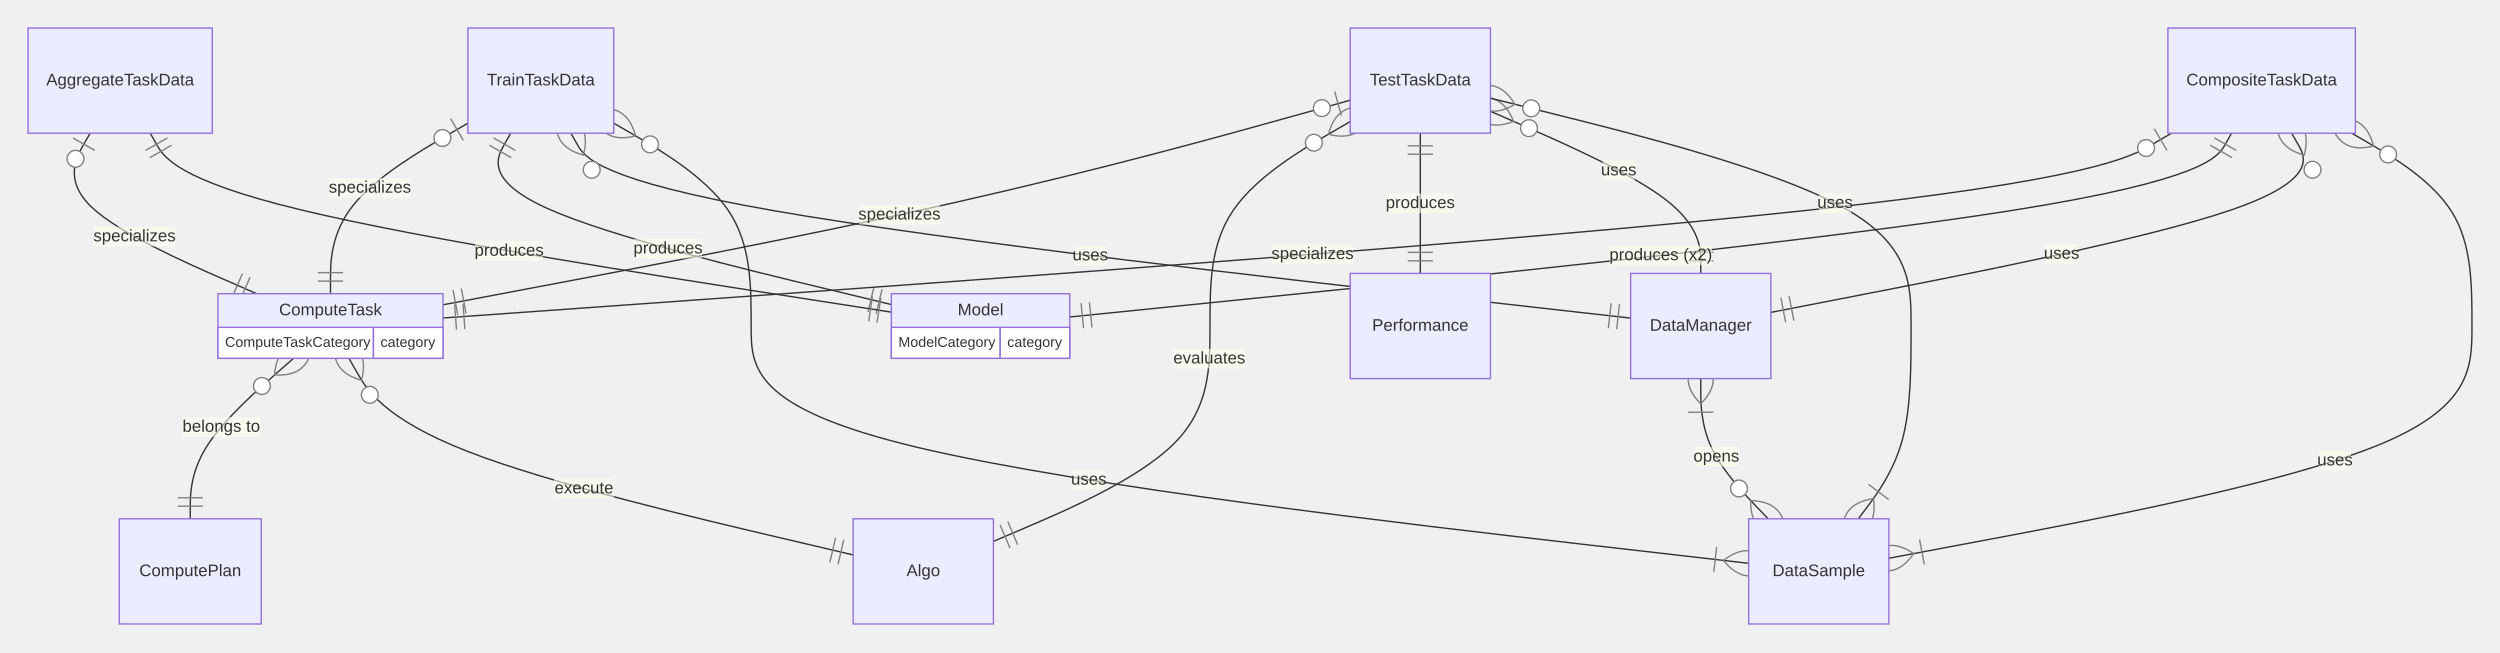
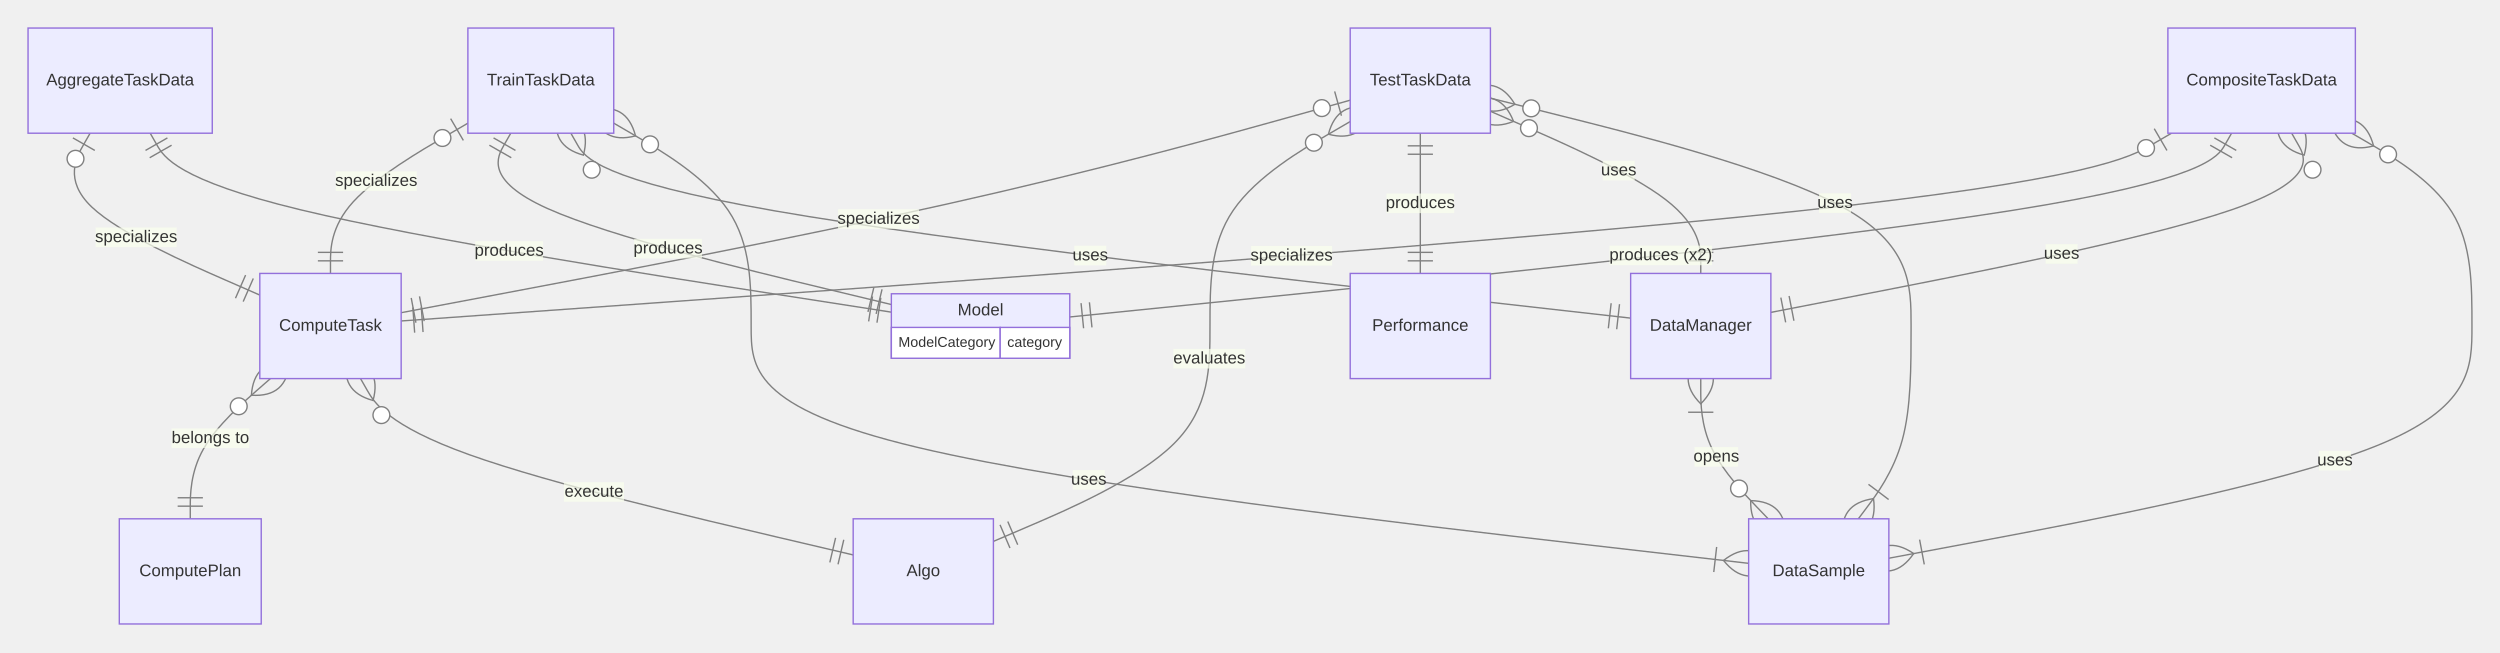
- <svg xmlns="http://www.w3.org/2000/svg" id="mermaid-1663335856541" width="100%" height="465" style="max-width: 1782.93px;" viewBox="0 0 1782.93 465">
-   <style>#mermaid-1663335856541 {font-family:"trebuchet ms",verdana,arial,sans-serif;font-size:16px;fill:#333;}#mermaid-1663335856541 .error-icon{fill:#552222;}#mermaid-1663335856541 .error-text{fill:#552222;stroke:#552222;}#mermaid-1663335856541 .edge-thickness-normal{stroke-width:2px;}#mermaid-1663335856541 .edge-thickness-thick{stroke-width:3.5px;}#mermaid-1663335856541 .edge-pattern-solid{stroke-dasharray:0;}#mermaid-1663335856541 .edge-pattern-dashed{stroke-dasharray:3;}#mermaid-1663335856541 .edge-pattern-dotted{stroke-dasharray:2;}#mermaid-1663335856541 .marker{fill:#333333;stroke:#333333;}#mermaid-1663335856541 .marker.cross{stroke:#333333;}#mermaid-1663335856541 svg{font-family:"trebuchet ms",verdana,arial,sans-serif;font-size:16px;}#mermaid-1663335856541 .entityBox{fill:#ECECFF;stroke:#9370DB;}#mermaid-1663335856541 .attributeBoxOdd{fill:#ffffff;stroke:#9370DB;}#mermaid-1663335856541 .attributeBoxEven{fill:#f2f2f2;stroke:#9370DB;}#mermaid-1663335856541 .relationshipLabelBox{fill:hsl(80, 100%, 96.275%);opacity:0.7;background-color:hsl(80, 100%, 96.275%);}#mermaid-1663335856541 .relationshipLabelBox rect{opacity:0.5;}#mermaid-1663335856541 .relationshipLine{stroke:#333333;}#mermaid-1663335856541 :root{--mermaid-font-family:"trebuchet ms",verdana,arial,sans-serif;}</style>
+ <svg xmlns="http://www.w3.org/2000/svg" aria-roledescription="er" viewBox="0 0 1782.926 465" style="max-width: 1782.926px;" width="100%" id="mermaid-1675242802199">
+   <style>#mermaid-1675242802199{font-family:"trebuchet ms",verdana,arial,sans-serif;font-size:16px;fill:#333;}#mermaid-1675242802199 .error-icon{fill:#552222;}#mermaid-1675242802199 .error-text{fill:#552222;stroke:#552222;}#mermaid-1675242802199 .edge-thickness-normal{stroke-width:2px;}#mermaid-1675242802199 .edge-thickness-thick{stroke-width:3.5px;}#mermaid-1675242802199 .edge-pattern-solid{stroke-dasharray:0;}#mermaid-1675242802199 .edge-pattern-dashed{stroke-dasharray:3;}#mermaid-1675242802199 .edge-pattern-dotted{stroke-dasharray:2;}#mermaid-1675242802199 .marker{fill:#333333;stroke:#333333;}#mermaid-1675242802199 .marker.cross{stroke:#333333;}#mermaid-1675242802199 svg{font-family:"trebuchet ms",verdana,arial,sans-serif;font-size:16px;}#mermaid-1675242802199 .entityBox{fill:#ECECFF;stroke:#9370DB;}#mermaid-1675242802199 .attributeBoxOdd{fill:#ffffff;stroke:#9370DB;}#mermaid-1675242802199 .attributeBoxEven{fill:#f2f2f2;stroke:#9370DB;}#mermaid-1675242802199 .relationshipLabelBox{fill:hsl(80, 100%, 96.275%);opacity:0.7;background-color:hsl(80, 100%, 96.275%);}#mermaid-1675242802199 .relationshipLabelBox rect{opacity:0.5;}#mermaid-1675242802199 .relationshipLine{stroke:#333333;}#mermaid-1675242802199 .entityTitleText{text-anchor:middle;font-size:18px;fill:#333;}#mermaid-1675242802199 :root{--mermaid-font-family:"trebuchet ms",verdana,arial,sans-serif;}</style>
  <g />
  <defs>
-     <marker id="ONLY_ONE_START" refX="0" refY="9" markerWidth="18" markerHeight="18" orient="auto">
-       <path stroke="gray" fill="none" d="M9,0 L9,18 M15,0 L15,18" />
+     <marker orient="auto" markerHeight="18" markerWidth="18" refY="9" refX="0" id="ONLY_ONE_START">
+       <path d="M9,0 L9,18 M15,0 L15,18" fill="none" stroke="gray" />
    </marker>
  </defs>
  <defs>
-     <marker id="ONLY_ONE_END" refX="18" refY="9" markerWidth="18" markerHeight="18" orient="auto">
-       <path stroke="gray" fill="none" d="M3,0 L3,18 M9,0 L9,18" />
+     <marker orient="auto" markerHeight="18" markerWidth="18" refY="9" refX="18" id="ONLY_ONE_END">
+       <path d="M3,0 L3,18 M9,0 L9,18" fill="none" stroke="gray" />
    </marker>
  </defs>
  <defs>
-     <marker id="ZERO_OR_ONE_START" refX="0" refY="9" markerWidth="30" markerHeight="18" orient="auto">
-       <circle stroke="gray" fill="white" cx="21" cy="9" r="6" />
-       <path stroke="gray" fill="none" d="M9,0 L9,18" />
+     <marker orient="auto" markerHeight="18" markerWidth="30" refY="9" refX="0" id="ZERO_OR_ONE_START">
+       <circle r="6" cy="9" cx="21" fill="white" stroke="gray" />
+       <path d="M9,0 L9,18" fill="none" stroke="gray" />
    </marker>
  </defs>
  <defs>
-     <marker id="ZERO_OR_ONE_END" refX="30" refY="9" markerWidth="30" markerHeight="18" orient="auto">
-       <circle stroke="gray" fill="white" cx="9" cy="9" r="6" />
-       <path stroke="gray" fill="none" d="M21,0 L21,18" />
+     <marker orient="auto" markerHeight="18" markerWidth="30" refY="9" refX="30" id="ZERO_OR_ONE_END">
+       <circle r="6" cy="9" cx="9" fill="white" stroke="gray" />
+       <path d="M21,0 L21,18" fill="none" stroke="gray" />
    </marker>
  </defs>
  <defs>
-     <marker id="ONE_OR_MORE_START" refX="18" refY="18" markerWidth="45" markerHeight="36" orient="auto">
-       <path stroke="gray" fill="none" d="M0,18 Q 18,0 36,18 Q 18,36 0,18 M42,9 L42,27" />
+     <marker orient="auto" markerHeight="36" markerWidth="45" refY="18" refX="18" id="ONE_OR_MORE_START">
+       <path d="M0,18 Q 18,0 36,18 Q 18,36 0,18 M42,9 L42,27" fill="none" stroke="gray" />
    </marker>
  </defs>
  <defs>
-     <marker id="ONE_OR_MORE_END" refX="27" refY="18" markerWidth="45" markerHeight="36" orient="auto">
-       <path stroke="gray" fill="none" d="M3,9 L3,27 M9,18 Q27,0 45,18 Q27,36 9,18" />
+     <marker orient="auto" markerHeight="36" markerWidth="45" refY="18" refX="27" id="ONE_OR_MORE_END">
+       <path d="M3,9 L3,27 M9,18 Q27,0 45,18 Q27,36 9,18" fill="none" stroke="gray" />
    </marker>
  </defs>
  <defs>
-     <marker id="ZERO_OR_MORE_START" refX="18" refY="18" markerWidth="57" markerHeight="36" orient="auto">
-       <circle stroke="gray" fill="white" cx="48" cy="18" r="6" />
-       <path stroke="gray" fill="none" d="M0,18 Q18,0 36,18 Q18,36 0,18" />
+     <marker orient="auto" markerHeight="36" markerWidth="57" refY="18" refX="18" id="ZERO_OR_MORE_START">
+       <circle r="6" cy="18" cx="48" fill="white" stroke="gray" />
+       <path d="M0,18 Q18,0 36,18 Q18,36 0,18" fill="none" stroke="gray" />
    </marker>
  </defs>
  <defs>
-     <marker id="ZERO_OR_MORE_END" refX="39" refY="18" markerWidth="57" markerHeight="36" orient="auto">
-       <circle stroke="gray" fill="white" cx="9" cy="18" r="6" />
-       <path stroke="gray" fill="none" d="M21,18 Q39,0 57,18 Q39,36 21,18" />
+     <marker orient="auto" markerHeight="36" markerWidth="57" refY="18" refX="39" id="ZERO_OR_MORE_END">
+       <circle r="6" cy="18" cx="9" fill="white" stroke="gray" />
+       <path d="M21,18 Q39,0 57,18 Q39,36 21,18" fill="none" stroke="gray" />
    </marker>
  </defs>
-   <path class="er relationshipLine" d="M1212.93,270L1212.93,278.333C1212.93,286.667,1212.93,303.333,1220.945,320C1228.959,336.667,1244.989,353.333,1253.004,361.667L1261.019,370" stroke="gray" fill="none" marker-end="url(#ZERO_OR_MORE_END)" marker-start="url(#ONE_OR_MORE_START)" />
-   <path class="er relationshipLine" d="M209.357,255.546L197.08,266.288C184.803,277.031,160.249,298.515,147.972,317.591C135.695,336.667,135.695,353.333,135.695,361.667L135.695,370" stroke="gray" fill="none" marker-end="url(#ONLY_ONE_END)" marker-start="url(#ZERO_OR_MORE_START)" />
-   <path class="er relationshipLine" d="M248.864,255.546L255.003,266.288C261.141,277.031,273.418,298.515,333.352,321.885C393.286,345.255,500.878,370.509,554.673,383.136L608.469,395.764" stroke="gray" fill="none" marker-end="url(#ONLY_ONE_END)" marker-start="url(#ZERO_OR_MORE_START)" />
-   <path class="er relationshipLine" d="M333.688,87.838L317.355,97.365C301.023,106.892,268.359,125.946,252.027,146.215C235.695,166.485,235.695,187.969,235.695,198.712L235.695,209.454" stroke="gray" fill="none" marker-end="url(#ONLY_ONE_END)" marker-start="url(#ZERO_OR_ONE_START)" />
-   <path class="er relationshipLine" d="M364.267,95L359.505,103.333C354.743,111.667,345.219,128.333,390.457,148.699C435.695,169.064,535.695,193.128,585.695,205.159L635.695,217.191" stroke="gray" fill="none" marker-end="url(#ONLY_ONE_END)" marker-start="url(#ONLY_ONE_START)" />
-   <path class="er relationshipLine" d="M407.124,95L411.886,103.333C416.648,111.667,426.172,128.333,552.139,150.312C678.107,172.29,920.518,199.581,1041.724,213.226L1162.93,226.871" stroke="gray" fill="none" marker-end="url(#ONLY_ONE_END)" marker-start="url(#ZERO_OR_MORE_START)" />
-   <path class="er relationshipLine" d="M437.703,87.838L454.035,97.365C470.367,106.892,503.031,125.946,519.363,150.056C535.695,174.167,535.695,203.333,535.695,232.5C535.695,261.667,535.695,290.833,654.26,319.042C772.826,347.251,1009.956,374.503,1128.521,388.128L1247.086,401.754" stroke="gray" fill="none" marker-end="url(#ONE_OR_MORE_END)" marker-start="url(#ZERO_OR_MORE_START)" />
-   <path class="er relationshipLine" d="M962.93,71.45L918.993,83.708C875.057,95.967,787.185,120.483,679.352,144.801C571.518,169.119,443.724,193.238,379.827,205.298L315.93,217.357" stroke="gray" fill="none" marker-end="url(#ONLY_ONE_END)" marker-start="url(#ZERO_OR_ONE_START)" />
-   <path class="er relationshipLine" d="M962.93,86.667L946.263,96.389C929.596,106.111,896.263,125.556,879.596,149.861C862.93,174.167,862.93,203.333,862.93,232.5C862.93,261.667,862.93,290.833,837.186,316.434C811.443,342.034,759.956,364.068,734.212,375.085L708.469,386.102" stroke="gray" fill="none" marker-end="url(#ONLY_ONE_END)" marker-start="url(#ZERO_OR_MORE_START)" />
-   <path class="er relationshipLine" d="M1012.93,95L1012.93,103.333C1012.93,111.667,1012.93,128.333,1012.93,145C1012.93,161.667,1012.93,178.333,1012.93,186.667L1012.93,195" stroke="gray" fill="none" marker-end="url(#ONLY_ONE_END)" marker-start="url(#ONLY_ONE_START)" />
-   <path class="er relationshipLine" d="M1062.93,79.375L1087.93,90.312C1112.93,101.25,1162.93,123.125,1187.93,142.396C1212.93,161.667,1212.93,178.333,1212.93,186.667L1212.93,195" stroke="gray" fill="none" marker-end="url(#ONLY_ONE_END)" marker-start="url(#ZERO_OR_MORE_START)" />
-   <path class="er relationshipLine" d="M1062.93,70L1112.93,82.5C1162.93,95,1262.93,120,1312.93,147.083C1362.93,174.167,1362.93,203.333,1362.93,232.5C1362.93,261.667,1362.93,290.833,1356.659,313.75C1350.388,336.667,1337.846,353.333,1331.576,361.667L1325.305,370" stroke="gray" fill="none" marker-end="url(#ONE_OR_MORE_END)" marker-start="url(#ZERO_OR_MORE_START)" />
-   <path class="er relationshipLine" d="M64.267,95L59.505,103.333C54.743,111.667,45.219,128.333,65.011,147.409C84.803,166.485,133.911,187.969,158.465,198.712L183.019,209.454" stroke="gray" fill="none" marker-end="url(#ONLY_ONE_END)" marker-start="url(#ZERO_OR_ONE_START)" />
-   <path class="er relationshipLine" d="M107.124,95L111.886,103.333C116.648,111.667,126.172,128.333,214.267,149.604C302.362,170.875,469.029,196.749,552.362,209.686L635.695,222.624" stroke="gray" fill="none" marker-end="url(#ONLY_ONE_END)" marker-start="url(#ONLY_ONE_START)" />
-   <path class="er relationshipLine" d="M1548.644,95L1534.358,103.333C1520.073,111.667,1491.501,128.333,1286.049,150.297C1080.596,172.26,698.263,199.52,507.096,213.15L315.93,226.779" stroke="gray" fill="none" marker-end="url(#ONLY_ONE_END)" marker-start="url(#ZERO_OR_ONE_START)" />
-   <path class="er relationshipLine" d="M1591.501,95L1586.739,103.333C1581.977,111.667,1572.453,128.333,1434.358,150.176C1296.263,172.018,1029.596,199.036,896.263,212.545L762.93,226.054" stroke="gray" fill="none" marker-end="url(#ONLY_ONE_END)" marker-start="url(#ONLY_ONE_START)" />
-   <path class="er relationshipLine" d="M1634.358,95L1639.12,103.333C1643.882,111.667,1653.406,128.333,1591.501,149.63C1529.596,170.926,1396.263,196.852,1329.596,209.815L1262.93,222.778" stroke="gray" fill="none" marker-end="url(#ONLY_ONE_END)" marker-start="url(#ZERO_OR_MORE_START)" />
-   <path class="er relationshipLine" d="M1677.215,95L1691.501,103.333C1705.787,111.667,1734.358,128.333,1748.644,151.25C1762.93,174.167,1762.93,203.333,1762.93,232.5C1762.93,261.667,1762.93,290.833,1693.622,318.435C1624.315,346.036,1485.701,372.072,1416.393,385.09L1347.086,398.108" stroke="gray" fill="none" marker-end="url(#ONE_OR_MORE_END)" marker-start="url(#ZERO_OR_MORE_START)" />
-   <g id="DataManager" transform="translate(1162.93,195 )">
-     <rect class="er entityBox" fill="honeydew" fill-opacity="100%" stroke="gray" x="0" y="0" width="100" height="75" />
-     <text class="er entityLabel" id="entity-DataManager" x="0" y="0" dominant-baseline="middle" text-anchor="middle" style="font-family: &quot;trebuchet ms&quot;, verdana, arial, sans-serif;; font-size: 12px" transform="translate(50,37.5)">DataManager</text>
+   <path style="stroke: gray; fill: none;" marker-start="url(#ONE_OR_MORE_START)" marker-end="url(#ZERO_OR_MORE_END)" d="M1212.926,270L1212.926,278.333C1212.926,286.667,1212.926,303.333,1220.94,320C1228.955,336.667,1244.985,353.333,1252.999,361.667L1261.014,370" class="er relationshipLine" />
+   <path style="stroke: gray; fill: none;" marker-start="url(#ZERO_OR_MORE_START)" marker-end="url(#ONLY_ONE_END)" d="M192.834,270L183.31,278.333C173.787,286.667,154.739,303.333,145.215,320C135.691,336.667,135.691,353.333,135.691,361.667L135.691,370" class="er relationshipLine" />
+   <path style="stroke: gray; fill: none;" marker-start="url(#ZERO_OR_MORE_START)" marker-end="url(#ONLY_ONE_END)" d="M257.12,270L261.882,278.333C266.644,286.667,276.168,303.333,334.725,324.294C393.282,345.255,500.872,370.509,554.668,383.136L608.463,395.764" class="er relationshipLine" />
+   <path style="stroke: gray; fill: none;" marker-start="url(#ZERO_OR_ONE_START)" marker-end="url(#ONLY_ONE_END)" d="M333.684,87.838L317.352,97.365C301.02,106.892,268.355,125.946,252.023,143.806C235.691,161.667,235.691,178.333,235.691,186.667L235.691,195" class="er relationshipLine" />
+   <path style="stroke: gray; fill: none;" marker-start="url(#ONLY_ONE_START)" marker-end="url(#ONLY_ONE_END)" d="M364.263,95L359.501,103.333C354.739,111.667,345.215,128.333,390.453,148.699C435.691,169.064,535.691,193.128,585.691,205.159L635.691,217.191" class="er relationshipLine" />
+   <path style="stroke: gray; fill: none;" marker-start="url(#ZERO_OR_MORE_START)" marker-end="url(#ONLY_ONE_END)" d="M407.12,95L411.882,103.333C416.644,111.667,426.168,128.333,552.135,150.312C678.103,172.29,920.514,199.581,1041.72,213.226L1162.926,226.871" class="er relationshipLine" />
+   <path style="stroke: gray; fill: none;" marker-start="url(#ZERO_OR_MORE_START)" marker-end="url(#ONE_OR_MORE_END)" d="M437.699,87.838L454.031,97.365C470.363,106.892,503.027,125.946,519.359,150.056C535.691,174.167,535.691,203.333,535.691,232.5C535.691,261.667,535.691,290.833,654.256,319.042C772.821,347.251,1009.951,374.503,1128.515,388.128L1247.08,401.754" class="er relationshipLine" />
+   <path style="stroke: gray; fill: none;" marker-start="url(#ZERO_OR_ONE_START)" marker-end="url(#ONLY_ONE_END)" d="M962.926,71.45L918.99,83.708C875.053,95.967,787.181,120.483,674.376,145.739C561.572,170.996,423.835,196.991,354.966,209.989L286.098,222.987" class="er relationshipLine" />
+   <path style="stroke: gray; fill: none;" marker-start="url(#ZERO_OR_MORE_START)" marker-end="url(#ONLY_ONE_END)" d="M962.926,86.667L946.259,96.389C929.592,106.111,896.259,125.556,879.592,149.861C862.926,174.167,862.926,203.333,862.926,232.5C862.926,261.667,862.926,290.833,837.182,316.434C811.438,342.034,759.951,364.068,734.207,375.085L708.463,386.102" class="er relationshipLine" />
+   <path style="stroke: gray; fill: none;" marker-start="url(#ONLY_ONE_START)" marker-end="url(#ONLY_ONE_END)" d="M1012.926,95L1012.926,103.333C1012.926,111.667,1012.926,128.333,1012.926,145C1012.926,161.667,1012.926,178.333,1012.926,186.667L1012.926,195" class="er relationshipLine" />
+   <path style="stroke: gray; fill: none;" marker-start="url(#ZERO_OR_MORE_START)" marker-end="url(#ONLY_ONE_END)" d="M1062.926,79.375L1087.926,90.312C1112.926,101.25,1162.926,123.125,1187.926,142.396C1212.926,161.667,1212.926,178.333,1212.926,186.667L1212.926,195" class="er relationshipLine" />
+   <path style="stroke: gray; fill: none;" marker-start="url(#ZERO_OR_MORE_START)" marker-end="url(#ONE_OR_MORE_END)" d="M1062.926,70L1112.926,82.5C1162.926,95,1262.926,120,1312.926,147.083C1362.926,174.167,1362.926,203.333,1362.926,232.5C1362.926,261.667,1362.926,290.833,1356.655,313.75C1350.384,336.667,1337.842,353.333,1331.571,361.667L1325.3,370" class="er relationshipLine" />
+   <path style="stroke: gray; fill: none;" marker-start="url(#ZERO_OR_ONE_START)" marker-end="url(#ONLY_ONE_END)" d="M64.263,95L59.501,103.333C54.739,111.667,45.215,128.333,65.386,147.575C85.556,166.816,135.421,188.632,160.353,199.539L185.285,210.447" class="er relationshipLine" />
+   <path style="stroke: gray; fill: none;" marker-start="url(#ONLY_ONE_START)" marker-end="url(#ONLY_ONE_END)" d="M107.12,95L111.882,103.333C116.644,111.667,126.168,128.333,214.263,149.604C302.358,170.875,469.025,196.749,552.358,209.686L635.691,222.624" class="er relationshipLine" />
+   <path style="stroke: gray; fill: none;" marker-start="url(#ZERO_OR_ONE_START)" marker-end="url(#ONLY_ONE_END)" d="M1548.64,95L1534.354,103.333C1520.069,111.667,1491.497,128.333,1281.073,150.651C1070.65,172.969,678.374,200.937,482.236,214.922L286.098,228.906" class="er relationshipLine" />
+   <path style="stroke: gray; fill: none;" marker-start="url(#ONLY_ONE_START)" marker-end="url(#ONLY_ONE_END)" d="M1591.497,95L1586.735,103.333C1581.973,111.667,1572.45,128.333,1434.354,150.176C1296.259,172.018,1029.592,199.036,896.259,212.545L762.926,226.054" class="er relationshipLine" />
+   <path style="stroke: gray; fill: none;" marker-start="url(#ZERO_OR_MORE_START)" marker-end="url(#ONLY_ONE_END)" d="M1634.354,95L1639.116,103.333C1643.878,111.667,1653.402,128.333,1591.497,149.63C1529.592,170.926,1396.259,196.852,1329.592,209.815L1262.926,222.778" class="er relationshipLine" />
+   <path style="stroke: gray; fill: none;" marker-start="url(#ZERO_OR_MORE_START)" marker-end="url(#ONE_OR_MORE_END)" d="M1677.211,95L1691.497,103.333C1705.783,111.667,1734.354,128.333,1748.64,151.25C1762.926,174.167,1762.926,203.333,1762.926,232.5C1762.926,261.667,1762.926,290.833,1693.618,318.435C1624.311,346.036,1485.695,372.072,1416.388,385.09L1347.08,398.108" class="er relationshipLine" />
+   <g transform="translate(1162.926,195 )" id="entity-DataManager-f0555d84-77c9-493f-9ca0-a4247f961ac0">
+     <rect height="75" width="100" y="0" x="0" class="er entityBox" />
+     <text style="dominant-baseline: middle; text-anchor: middle; font-size: 12px;" transform="translate(50,37.5)" y="0" x="0" id="text-entity-DataManager-f0555d84-77c9-493f-9ca0-a4247f961ac0" class="er entityLabel">DataManager</text>
  </g>
-   <g id="DataSample" transform="translate(1247.086,370 )">
-     <rect class="er entityBox" fill="honeydew" fill-opacity="100%" stroke="gray" x="0" y="0" width="100" height="75" />
-     <text class="er entityLabel" id="entity-DataSample" x="0" y="0" dominant-baseline="middle" text-anchor="middle" style="font-family: &quot;trebuchet ms&quot;, verdana, arial, sans-serif;; font-size: 12px" transform="translate(50,37.5)">DataSample</text>
+   <g transform="translate(1247.08,370 )" id="entity-DataSample-0d1f0f2e-d064-4995-8731-9321e83abb8e">
+     <rect height="75" width="100" y="0" x="0" class="er entityBox" />
+     <text style="dominant-baseline: middle; text-anchor: middle; font-size: 12px;" transform="translate(50,37.5)" y="0" x="0" id="text-entity-DataSample-0d1f0f2e-d064-4995-8731-9321e83abb8e" class="er entityLabel">DataSample</text>
  </g>
-   <g id="ComputeTask" transform="translate(155.4609,209.4541 )">
-     <rect class="er entityBox" fill="honeydew" fill-opacity="100%" stroke="gray" x="0" y="0" width="160.469" height="46.092" />
-     <text class="er entityLabel" id="entity-ComputeTask" x="0" y="0" dominant-baseline="middle" text-anchor="middle" style="font-family: &quot;trebuchet ms&quot;, verdana, arial, sans-serif;; font-size: 12px" transform="translate(80.23438,12)">ComputeTask</text>
-     <rect class="er attributeBoxOdd" fill="honeydew" fill-opacity="100%" stroke="gray" x="0" y="24" width="110.859" height="22.092" />
-     <text class="er entityLabel" id="entity-ComputeTask-attr-1-type" x="0" y="0" dominant-baseline="middle" text-anchor="left" style="font-family: &quot;trebuchet ms&quot;, verdana, arial, sans-serif;; font-size: 10.2px" transform="translate(5,35.0459)">ComputeTaskCategory</text>
-     <rect class="er attributeBoxOdd" fill="honeydew" fill-opacity="100%" stroke="gray" x="110.859" y="24" width="49.609" height="22.092" />
-     <text class="er entityLabel" id="entity-ComputeTask-attr-1-name" x="0" y="0" dominant-baseline="middle" text-anchor="left" style="font-family: &quot;trebuchet ms&quot;, verdana, arial, sans-serif;; font-size: 10.2px" transform="translate(115.8594,35.0459)">category</text>
+   <g transform="translate(185.2852,195 )" id="entity-ComputeTask-1282f02f-1843-4121-9ed7-d925278ecbb6">
+     <rect height="75" width="100.812" y="0" x="0" class="er entityBox" />
+     <text style="dominant-baseline: middle; text-anchor: middle; font-size: 12px;" transform="translate(50.40625,37.5)" y="0" x="0" id="text-entity-ComputeTask-1282f02f-1843-4121-9ed7-d925278ecbb6" class="er entityLabel">ComputeTask</text>
  </g>
-   <g id="ComputePlan" transform="translate(85.08594,370 )">
-     <rect class="er entityBox" fill="honeydew" fill-opacity="100%" stroke="gray" x="0" y="0" width="101.219" height="75" />
-     <text class="er entityLabel" id="entity-ComputePlan" x="0" y="0" dominant-baseline="middle" text-anchor="middle" style="font-family: &quot;trebuchet ms&quot;, verdana, arial, sans-serif;; font-size: 12px" transform="translate(50.60938,37.5)">ComputePlan</text>
+   <g transform="translate(85.08203,370 )" id="entity-ComputePlan-c06da76b-e4c9-4048-be7c-61b90ed32169">
+     <rect height="75" width="101.219" y="0" x="0" class="er entityBox" />
+     <text style="dominant-baseline: middle; text-anchor: middle; font-size: 12px;" transform="translate(50.60938,37.5)" y="0" x="0" id="text-entity-ComputePlan-c06da76b-e4c9-4048-be7c-61b90ed32169" class="er entityLabel">ComputePlan</text>
  </g>
-   <g id="Algo" transform="translate(608.4688,370 )">
-     <rect class="er entityBox" fill="honeydew" fill-opacity="100%" stroke="gray" x="0" y="0" width="100" height="75" />
-     <text class="er entityLabel" id="entity-Algo" x="0" y="0" dominant-baseline="middle" text-anchor="middle" style="font-family: &quot;trebuchet ms&quot;, verdana, arial, sans-serif;; font-size: 12px" transform="translate(50,37.5)">Algo</text>
+   <g transform="translate(608.4629,370 )" id="entity-Algo-14b42e74-11de-4797-95ff-8934b51b8946">
+     <rect height="75" width="100" y="0" x="0" class="er entityBox" />
+     <text style="dominant-baseline: middle; text-anchor: middle; font-size: 12px;" transform="translate(50,37.5)" y="0" x="0" id="text-entity-Algo-14b42e74-11de-4797-95ff-8934b51b8946" class="er entityLabel">Algo</text>
  </g>
-   <g id="TrainTaskData" transform="translate(333.6875,20 )">
-     <rect class="er entityBox" fill="honeydew" fill-opacity="100%" stroke="gray" x="0" y="0" width="104.016" height="75" />
-     <text class="er entityLabel" id="entity-TrainTaskData" x="0" y="0" dominant-baseline="middle" text-anchor="middle" style="font-family: &quot;trebuchet ms&quot;, verdana, arial, sans-serif;; font-size: 12px" transform="translate(52.00781,37.5)">TrainTaskData</text>
+   <g transform="translate(333.6836,20 )" id="entity-TrainTaskData-6201cb3d-de3d-4807-83b2-99dd786861d2">
+     <rect height="75" width="104.016" y="0" x="0" class="er entityBox" />
+     <text style="dominant-baseline: middle; text-anchor: middle; font-size: 12px;" transform="translate(52.00781,37.5)" y="0" x="0" id="text-entity-TrainTaskData-6201cb3d-de3d-4807-83b2-99dd786861d2" class="er entityLabel">TrainTaskData</text>
  </g>
-   <g id="Model" transform="translate(635.6953,209.4541 )">
-     <rect class="er entityBox" fill="honeydew" fill-opacity="100%" stroke="gray" x="0" y="0" width="127.234" height="46.092" />
-     <text class="er entityLabel" id="entity-Model" x="0" y="0" dominant-baseline="middle" text-anchor="middle" style="font-family: &quot;trebuchet ms&quot;, verdana, arial, sans-serif;; font-size: 12px" transform="translate(63.61719,12)">Model</text>
-     <rect class="er attributeBoxOdd" fill="honeydew" fill-opacity="100%" stroke="gray" x="0" y="24" width="77.625" height="22.092" />
-     <text class="er entityLabel" id="entity-Model-attr-1-type" x="0" y="0" dominant-baseline="middle" text-anchor="left" style="font-family: &quot;trebuchet ms&quot;, verdana, arial, sans-serif;; font-size: 10.2px" transform="translate(5,35.0459)">ModelCategory</text>
-     <rect class="er attributeBoxOdd" fill="honeydew" fill-opacity="100%" stroke="gray" x="77.625" y="24" width="49.609" height="22.092" />
-     <text class="er entityLabel" id="entity-Model-attr-1-name" x="0" y="0" dominant-baseline="middle" text-anchor="left" style="font-family: &quot;trebuchet ms&quot;, verdana, arial, sans-serif;; font-size: 10.2px" transform="translate(82.625,35.0459)">category</text>
+   <g transform="translate(635.6914,209.5 )" id="entity-Model-9d074fe6-ebf8-4326-8f4e-f42fb1dcfec7">
+     <rect height="46" width="127.234" y="0" x="0" class="er entityBox" />
+     <text style="dominant-baseline: middle; text-anchor: middle; font-size: 12px;" transform="translate(63.61719,12)" y="0" x="0" id="text-entity-Model-9d074fe6-ebf8-4326-8f4e-f42fb1dcfec7" class="er entityLabel">Model</text>
+     <rect height="22" width="77.625" y="24" x="0" class="er attributeBoxOdd" />
+     <text style="dominant-baseline: middle; font-size: 10.2px;" transform="translate(5,35)" y="0" x="0" id="text-entity-Model-9d074fe6-ebf8-4326-8f4e-f42fb1dcfec7-attr-1-type" class="er entityLabel">ModelCategory</text>
+     <rect height="22" width="49.609" y="24" x="77.625" class="er attributeBoxOdd" />
+     <text style="dominant-baseline: middle; font-size: 10.2px;" transform="translate(82.625,35)" y="0" x="0" id="text-entity-Model-9d074fe6-ebf8-4326-8f4e-f42fb1dcfec7-attr-1-name" class="er entityLabel">category</text>
  </g>
-   <g id="TestTaskData" transform="translate(962.9297,20 )">
-     <rect class="er entityBox" fill="honeydew" fill-opacity="100%" stroke="gray" x="0" y="0" width="100" height="75" />
-     <text class="er entityLabel" id="entity-TestTaskData" x="0" y="0" dominant-baseline="middle" text-anchor="middle" style="font-family: &quot;trebuchet ms&quot;, verdana, arial, sans-serif;; font-size: 12px" transform="translate(50,37.5)">TestTaskData</text>
+   <g transform="translate(962.9258,20 )" id="entity-TestTaskData-e1ea3365-6ab8-4f09-b9db-0f8412f05c47">
+     <rect height="75" width="100" y="0" x="0" class="er entityBox" />
+     <text style="dominant-baseline: middle; text-anchor: middle; font-size: 12px;" transform="translate(50,37.5)" y="0" x="0" id="text-entity-TestTaskData-e1ea3365-6ab8-4f09-b9db-0f8412f05c47" class="er entityLabel">TestTaskData</text>
  </g>
-   <g id="Performance" transform="translate(962.9297,195 )">
-     <rect class="er entityBox" fill="honeydew" fill-opacity="100%" stroke="gray" x="0" y="0" width="100" height="75" />
-     <text class="er entityLabel" id="entity-Performance" x="0" y="0" dominant-baseline="middle" text-anchor="middle" style="font-family: &quot;trebuchet ms&quot;, verdana, arial, sans-serif;; font-size: 12px" transform="translate(50,37.5)">Performance</text>
+   <g transform="translate(962.9258,195 )" id="entity-Performance-5e5ced7d-2763-48b5-a795-18e635176d3c">
+     <rect height="75" width="100" y="0" x="0" class="er entityBox" />
+     <text style="dominant-baseline: middle; text-anchor: middle; font-size: 12px;" transform="translate(50,37.5)" y="0" x="0" id="text-entity-Performance-5e5ced7d-2763-48b5-a795-18e635176d3c" class="er entityLabel">Performance</text>
  </g>
-   <g id="AggregateTaskData" transform="translate(20,20 )">
-     <rect class="er entityBox" fill="honeydew" fill-opacity="100%" stroke="gray" x="0" y="0" width="131.391" height="75" />
-     <text class="er entityLabel" id="entity-AggregateTaskData" x="0" y="0" dominant-baseline="middle" text-anchor="middle" style="font-family: &quot;trebuchet ms&quot;, verdana, arial, sans-serif;; font-size: 12px" transform="translate(65.69531,37.5)">AggregateTaskData</text>
+   <g transform="translate(20,20 )" id="entity-AggregateTaskData-18672dae-43fc-4f9d-be4d-9bbfbeff892a">
+     <rect height="75" width="131.383" y="0" x="0" class="er entityBox" />
+     <text style="dominant-baseline: middle; text-anchor: middle; font-size: 12px;" transform="translate(65.69141,37.5)" y="0" x="0" id="text-entity-AggregateTaskData-18672dae-43fc-4f9d-be4d-9bbfbeff892a" class="er entityLabel">AggregateTaskData</text>
  </g>
-   <g id="CompositeTaskData" transform="translate(1546.078,20 )">
-     <rect class="er entityBox" fill="honeydew" fill-opacity="100%" stroke="gray" x="0" y="0" width="133.703" height="75" />
-     <text class="er entityLabel" id="entity-CompositeTaskData" x="0" y="0" dominant-baseline="middle" text-anchor="middle" style="font-family: &quot;trebuchet ms&quot;, verdana, arial, sans-serif;; font-size: 12px" transform="translate(66.85156,37.5)">CompositeTaskData</text>
+   <g transform="translate(1546.074,20 )" id="entity-CompositeTaskData-e9e51187-cf4e-455d-a94f-6a46c8b13813">
+     <rect height="75" width="133.703" y="0" x="0" class="er entityBox" />
+     <text style="dominant-baseline: middle; text-anchor: middle; font-size: 12px;" transform="translate(66.85156,37.5)" y="0" x="0" id="text-entity-CompositeTaskData-e9e51187-cf4e-455d-a94f-6a46c8b13813" class="er entityLabel">CompositeTaskData</text>
  </g>
-   <rect class="er relationshipLabelBox" x="1208.504" y="318.819" width="31.094" height="14" fill="white" fill-opacity="85%" />
-   <text class="er relationshipLabel" id="rel1" x="1224.051" y="325.819" text-anchor="middle" dominant-baseline="middle" style="font-family: &quot;trebuchet ms&quot;, verdana, arial, sans-serif;; font-size: 12px">opens</text>
-   <rect class="er relationshipLabelBox" x="130.085" y="297.529" width="55.469" height="14" fill="white" fill-opacity="85%" />
-   <text class="er relationshipLabel" id="rel2" x="157.819" y="304.529" text-anchor="middle" dominant-baseline="middle" style="font-family: &quot;trebuchet ms&quot;, verdana, arial, sans-serif;; font-size: 12px">belongs to</text>
-   <rect class="er relationshipLabelBox" x="395.04" y="341.473" width="42.906" height="14" fill="white" fill-opacity="85%" />
-   <text class="er relationshipLabel" id="rel3" x="416.493" y="348.473" text-anchor="middle" dominant-baseline="middle" style="font-family: &quot;trebuchet ms&quot;, verdana, arial, sans-serif;; font-size: 12px">execute</text>
-   <rect class="er relationshipLabelBox" x="234.893" y="127.013" width="57.828" height="14" fill="white" fill-opacity="85%" />
-   <text class="er relationshipLabel" id="rel4" x="263.807" y="134.013" text-anchor="middle" dominant-baseline="middle" style="font-family: &quot;trebuchet ms&quot;, verdana, arial, sans-serif;; font-size: 12px">specializes</text>
-   <rect class="er relationshipLabelBox" x="452.245" y="170.335" width="48.375" height="14" fill="white" fill-opacity="85%" />
-   <text class="er relationshipLabel" id="rel5" x="476.433" y="177.335" text-anchor="middle" dominant-baseline="middle" style="font-family: &quot;trebuchet ms&quot;, verdana, arial, sans-serif;; font-size: 12px">produces</text>
-   <rect class="er relationshipLabelBox" x="766.147" y="175.267" width="22.828" height="14" fill="white" fill-opacity="85%" />
-   <text class="er relationshipLabel" id="rel6" x="777.561" y="182.267" text-anchor="middle" dominant-baseline="middle" style="font-family: &quot;trebuchet ms&quot;, verdana, arial, sans-serif;; font-size: 12px">uses</text>
-   <rect class="er relationshipLabelBox" x="765.059" y="335.224" width="22.828" height="14" fill="white" fill-opacity="85%" />
-   <text class="er relationshipLabel" id="rel7" x="776.473" y="342.224" text-anchor="middle" dominant-baseline="middle" style="font-family: &quot;trebuchet ms&quot;, verdana, arial, sans-serif;; font-size: 12px">uses</text>
-   <rect class="er relationshipLabelBox" x="612.519" y="146.175" width="57.828" height="14" fill="white" fill-opacity="85%" />
-   <text class="er relationshipLabel" id="rel8" x="641.433" y="153.175" text-anchor="middle" dominant-baseline="middle" style="font-family: &quot;trebuchet ms&quot;, verdana, arial, sans-serif;; font-size: 12px">specializes</text>
-   <rect class="er relationshipLabelBox" x="836.79" y="248.804" width="51.297" height="14" fill="white" fill-opacity="85%" />
-   <text class="er relationshipLabel" id="rel9" x="862.439" y="255.804" text-anchor="middle" dominant-baseline="middle" style="font-family: &quot;trebuchet ms&quot;, verdana, arial, sans-serif;; font-size: 12px">evaluates</text>
-   <rect class="er relationshipLabelBox" x="988.742" y="138" width="48.375" height="14" fill="white" fill-opacity="85%" />
-   <text class="er relationshipLabel" id="rel10" x="1012.93" y="145" text-anchor="middle" dominant-baseline="middle" style="font-family: &quot;trebuchet ms&quot;, verdana, arial, sans-serif;; font-size: 12px">produces</text>
-   <rect class="er relationshipLabelBox" x="1142.981" y="114.658" width="22.828" height="14" fill="white" fill-opacity="85%" />
-   <text class="er relationshipLabel" id="rel11" x="1154.395" y="121.658" text-anchor="middle" dominant-baseline="middle" style="font-family: &quot;trebuchet ms&quot;, verdana, arial, sans-serif;; font-size: 12px">uses</text>
-   <rect class="er relationshipLabelBox" x="1297.3" y="137.866" width="22.828" height="14" fill="white" fill-opacity="85%" />
-   <text class="er relationshipLabel" id="rel12" x="1308.714" y="144.866" text-anchor="middle" dominant-baseline="middle" style="font-family: &quot;trebuchet ms&quot;, verdana, arial, sans-serif;; font-size: 12px">uses</text>
-   <rect class="er relationshipLabelBox" x="67.014" y="161.702" width="57.828" height="14" fill="white" fill-opacity="85%" />
-   <text class="er relationshipLabel" id="rel13" x="95.928" y="168.702" text-anchor="middle" dominant-baseline="middle" style="font-family: &quot;trebuchet ms&quot;, verdana, arial, sans-serif;; font-size: 12px">specializes</text>
-   <rect class="er relationshipLabelBox" x="338.916" y="171.984" width="48.375" height="14" fill="white" fill-opacity="85%" />
-   <text class="er relationshipLabel" id="rel14" x="363.103" y="178.984" text-anchor="middle" dominant-baseline="middle" style="font-family: &quot;trebuchet ms&quot;, verdana, arial, sans-serif;; font-size: 12px">produces</text>
-   <rect class="er relationshipLabelBox" x="907.122" y="174.337" width="57.828" height="14" fill="white" fill-opacity="85%" />
-   <text class="er relationshipLabel" id="rel15" x="936.036" y="181.337" text-anchor="middle" dominant-baseline="middle" style="font-family: &quot;trebuchet ms&quot;, verdana, arial, sans-serif;; font-size: 12px">specializes</text>
-   <rect class="er relationshipLabelBox" x="1147.888" y="175.146" width="73.109" height="14" fill="white" fill-opacity="85%" />
-   <text class="er relationshipLabel" id="rel16" x="1184.443" y="182.146" text-anchor="middle" dominant-baseline="middle" style="font-family: &quot;trebuchet ms&quot;, verdana, arial, sans-serif;; font-size: 12px">produces (x2)</text>
-   <rect class="er relationshipLabelBox" x="1458.863" y="174.106" width="22.828" height="14" fill="white" fill-opacity="85%" />
-   <text class="er relationshipLabel" id="rel17" x="1470.277" y="181.106" text-anchor="middle" dominant-baseline="middle" style="font-family: &quot;trebuchet ms&quot;, verdana, arial, sans-serif;; font-size: 12px">uses</text>
-   <rect class="er relationshipLabelBox" x="1653.822" y="321.502" width="22.828" height="14" fill="white" fill-opacity="85%" />
-   <text class="er relationshipLabel" id="rel18" x="1665.236" y="328.502" text-anchor="middle" dominant-baseline="middle" style="font-family: &quot;trebuchet ms&quot;, verdana, arial, sans-serif;; font-size: 12px">uses</text>
+   <rect height="14" width="31.086" y="318.819" x="1208.504" class="er relationshipLabelBox" />
+   <text style="text-anchor: middle; dominant-baseline: middle; font-size: 12px;" y="325.819" x="1224.047" id="rel1" class="er relationshipLabel">opens</text>
+   <rect height="14" width="55.461" y="305.565" x="122.323" class="er relationshipLabelBox" />
+   <text style="text-anchor: middle; dominant-baseline: middle; font-size: 12px;" y="312.565" x="150.053" id="rel2" class="er relationshipLabel">belongs to</text>
+   <rect height="14" width="42.906" y="343.863" x="402.143" class="er relationshipLabelBox" />
+   <text style="text-anchor: middle; dominant-baseline: middle; font-size: 12px;" y="350.863" x="423.596" id="rel3" class="er relationshipLabel">execute</text>
+   <rect height="14" width="57.82" y="122.17" x="239.424" class="er relationshipLabelBox" />
+   <text style="text-anchor: middle; dominant-baseline: middle; font-size: 12px;" y="129.17" x="268.335" id="rel4" class="er relationshipLabel">specializes</text>
+   <rect height="14" width="48.375" y="170.335" x="452.241" class="er relationshipLabelBox" />
+   <text style="text-anchor: middle; dominant-baseline: middle; font-size: 12px;" y="177.335" x="476.429" id="rel5" class="er relationshipLabel">produces</text>
+   <rect height="14" width="22.82" y="175.267" x="766.147" class="er relationshipLabelBox" />
+   <text style="text-anchor: middle; dominant-baseline: middle; font-size: 12px;" y="182.267" x="777.557" id="rel6" class="er relationshipLabel">uses</text>
+   <rect height="14" width="22.82" y="335.223" x="765.057" class="er relationshipLabelBox" />
+   <text style="text-anchor: middle; dominant-baseline: middle; font-size: 12px;" y="342.223" x="776.468" id="rel7" class="er relationshipLabel">uses</text>
+   <rect height="14" width="57.82" y="149.19" x="597.642" class="er relationshipLabelBox" />
+   <text style="text-anchor: middle; dominant-baseline: middle; font-size: 12px;" y="156.19" x="626.552" id="rel8" class="er relationshipLabel">specializes</text>
+   <rect height="14" width="51.289" y="248.805" x="836.79" class="er relationshipLabelBox" />
+   <text style="text-anchor: middle; dominant-baseline: middle; font-size: 12px;" y="255.805" x="862.435" id="rel9" class="er relationshipLabel">evaluates</text>
+   <rect height="14" width="48.375" y="138" x="988.738" class="er relationshipLabelBox" />
+   <text style="text-anchor: middle; dominant-baseline: middle; font-size: 12px;" y="145" x="1012.926" id="rel10" class="er relationshipLabel">produces</text>
+   <rect height="14" width="22.82" y="114.658" x="1142.981" class="er relationshipLabelBox" />
+   <text style="text-anchor: middle; dominant-baseline: middle; font-size: 12px;" y="121.658" x="1154.391" id="rel11" class="er relationshipLabel">uses</text>
+   <rect height="14" width="22.82" y="137.866" x="1297.3" class="er relationshipLabelBox" />
+   <text style="text-anchor: middle; dominant-baseline: middle; font-size: 12px;" y="144.866" x="1308.71" id="rel12" class="er relationshipLabel">uses</text>
+   <rect height="14" width="57.82" y="162.254" x="68.199" class="er relationshipLabelBox" />
+   <text style="text-anchor: middle; dominant-baseline: middle; font-size: 12px;" y="169.254" x="97.109" id="rel13" class="er relationshipLabel">specializes</text>
+   <rect height="14" width="48.375" y="171.984" x="338.912" class="er relationshipLabelBox" />
+   <text style="text-anchor: middle; dominant-baseline: middle; font-size: 12px;" y="178.984" x="363.099" id="rel14" class="er relationshipLabel">produces</text>
+   <rect height="14" width="57.82" y="175.41" x="892.194" class="er relationshipLabelBox" />
+   <text style="text-anchor: middle; dominant-baseline: middle; font-size: 12px;" y="182.41" x="921.104" id="rel15" class="er relationshipLabel">specializes</text>
+   <rect height="14.008" width="73.109" y="175.142" x="1147.884" class="er relationshipLabelBox" />
+   <text style="text-anchor: middle; dominant-baseline: middle; font-size: 12px;" y="182.146" x="1184.439" id="rel16" class="er relationshipLabel">produces (x2)</text>
+   <rect height="14" width="22.82" y="174.106" x="1458.863" class="er relationshipLabelBox" />
+   <text style="text-anchor: middle; dominant-baseline: middle; font-size: 12px;" y="181.106" x="1470.273" id="rel17" class="er relationshipLabel">uses</text>
+   <rect height="14" width="22.82" y="321.503" x="1653.821" class="er relationshipLabelBox" />
+   <text style="text-anchor: middle; dominant-baseline: middle; font-size: 12px;" y="328.503" x="1665.231" id="rel18" class="er relationshipLabel">uses</text>
</svg>
